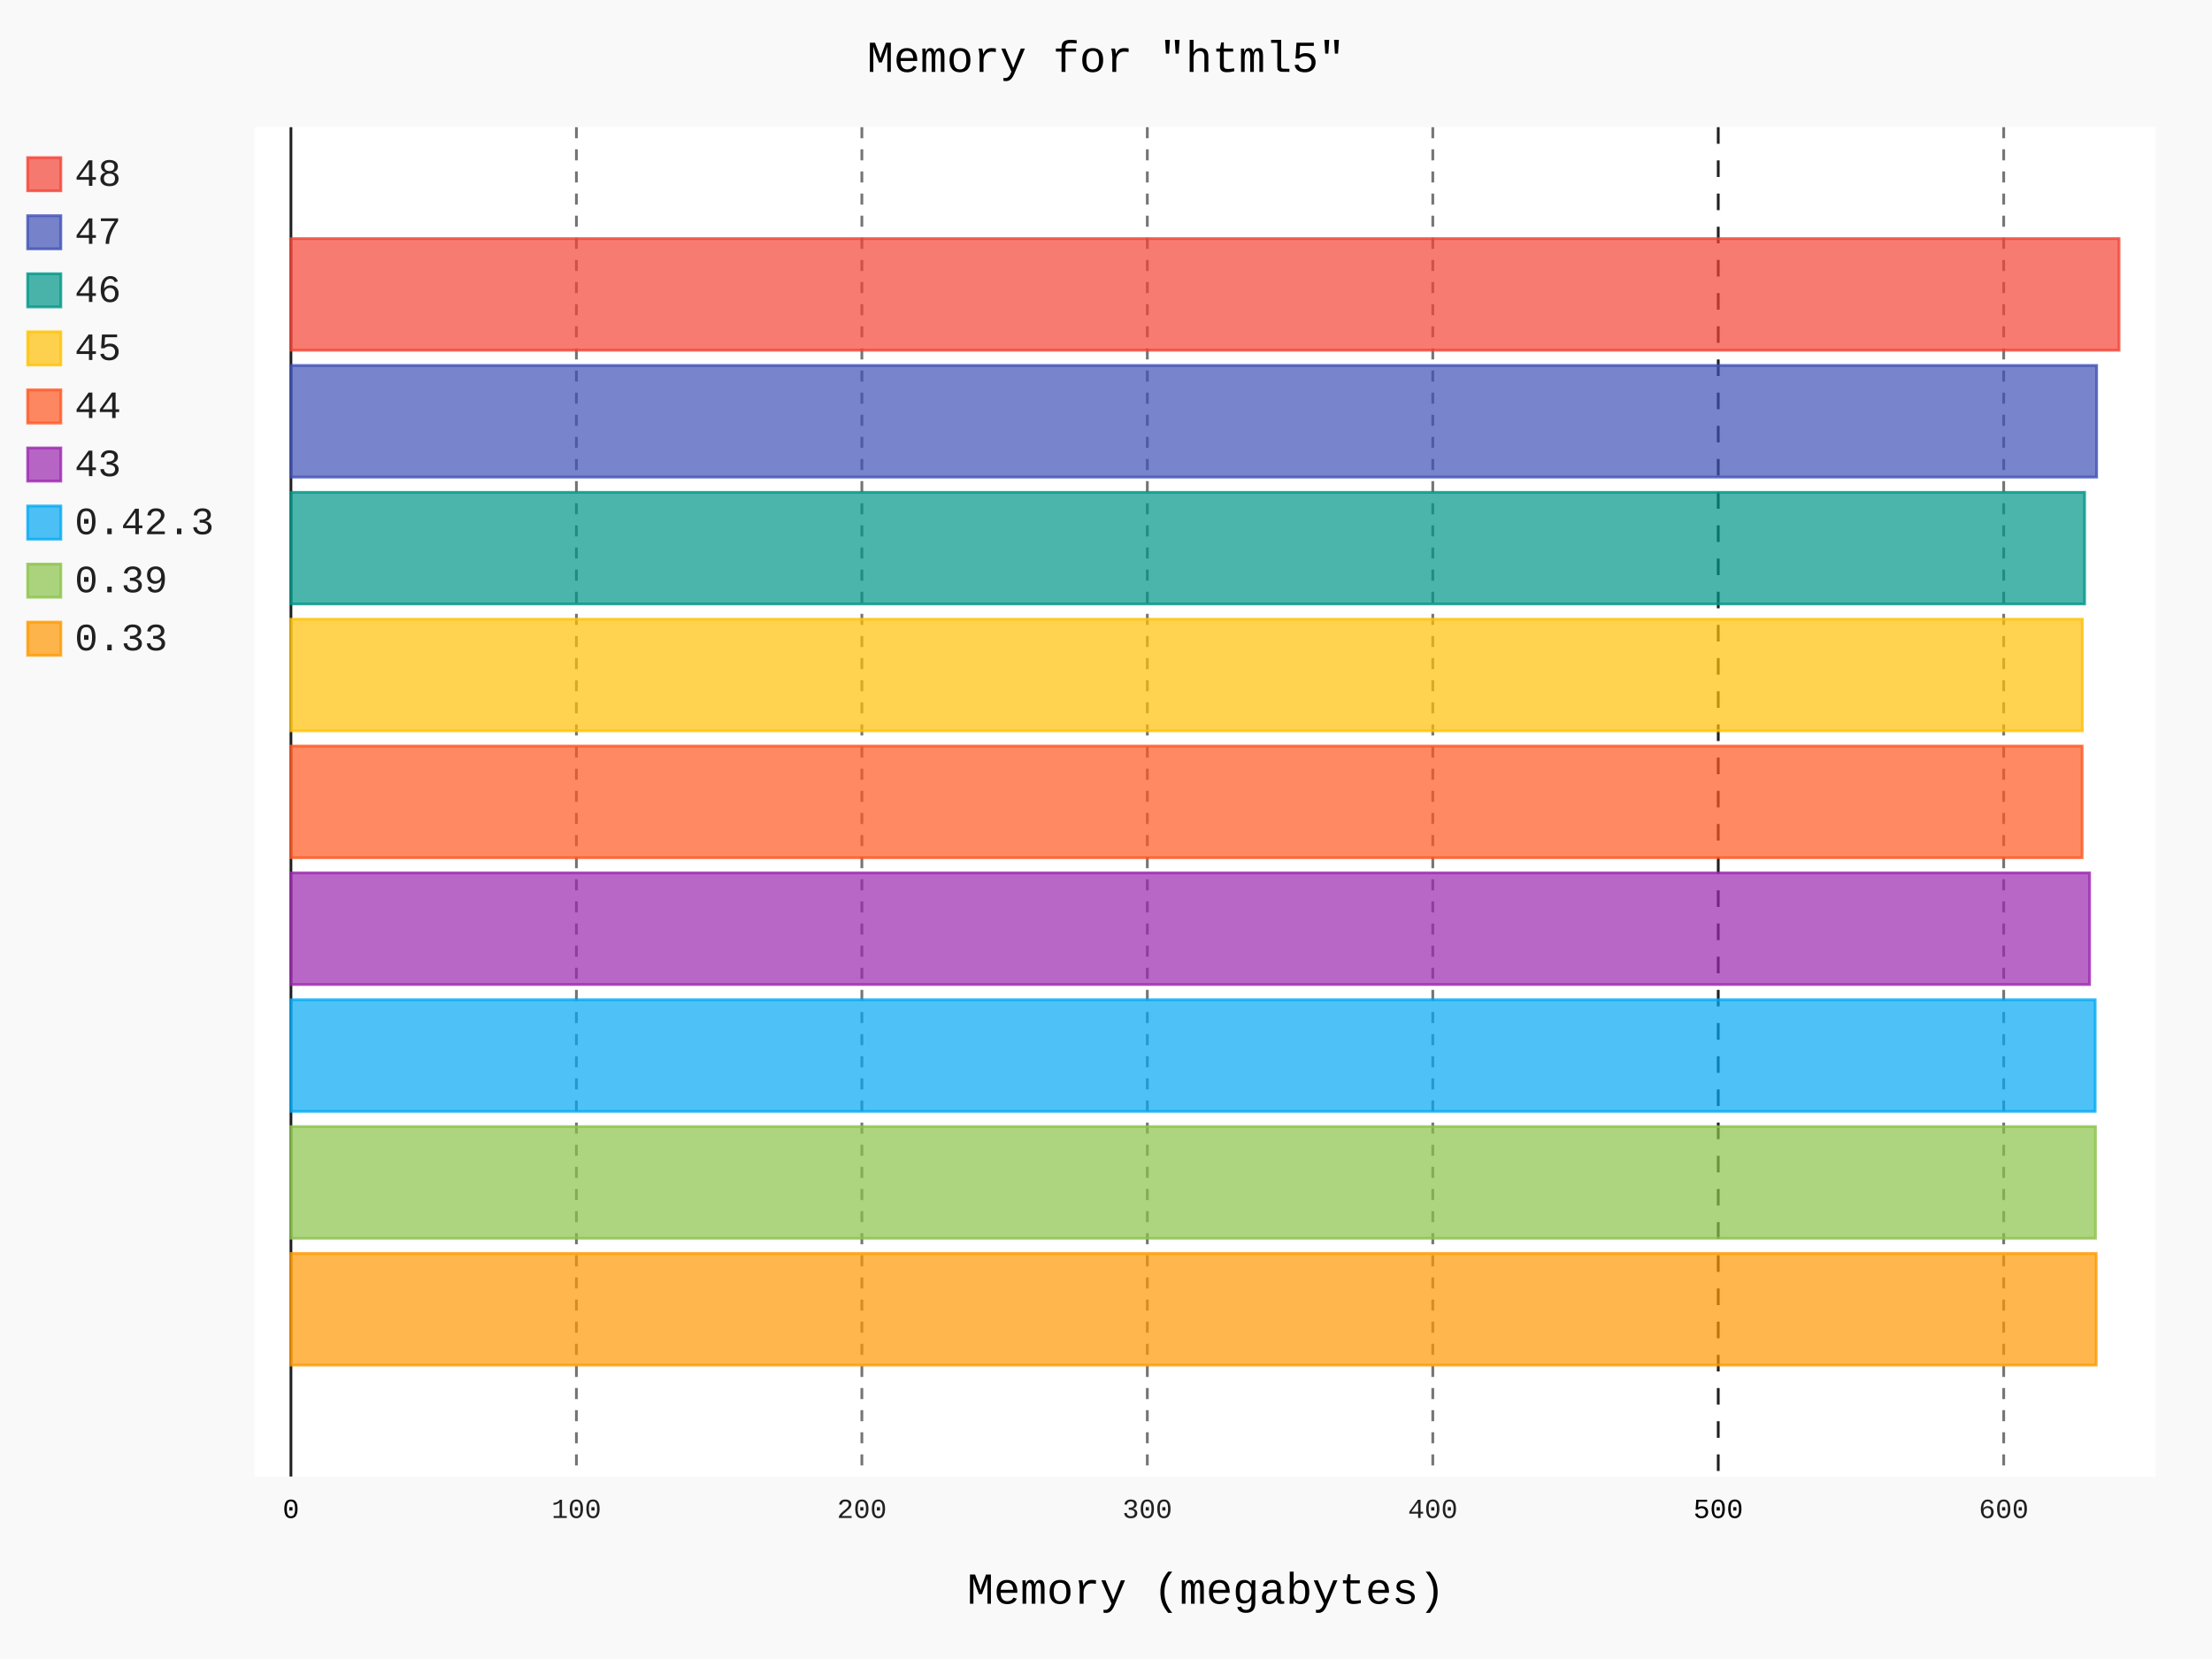
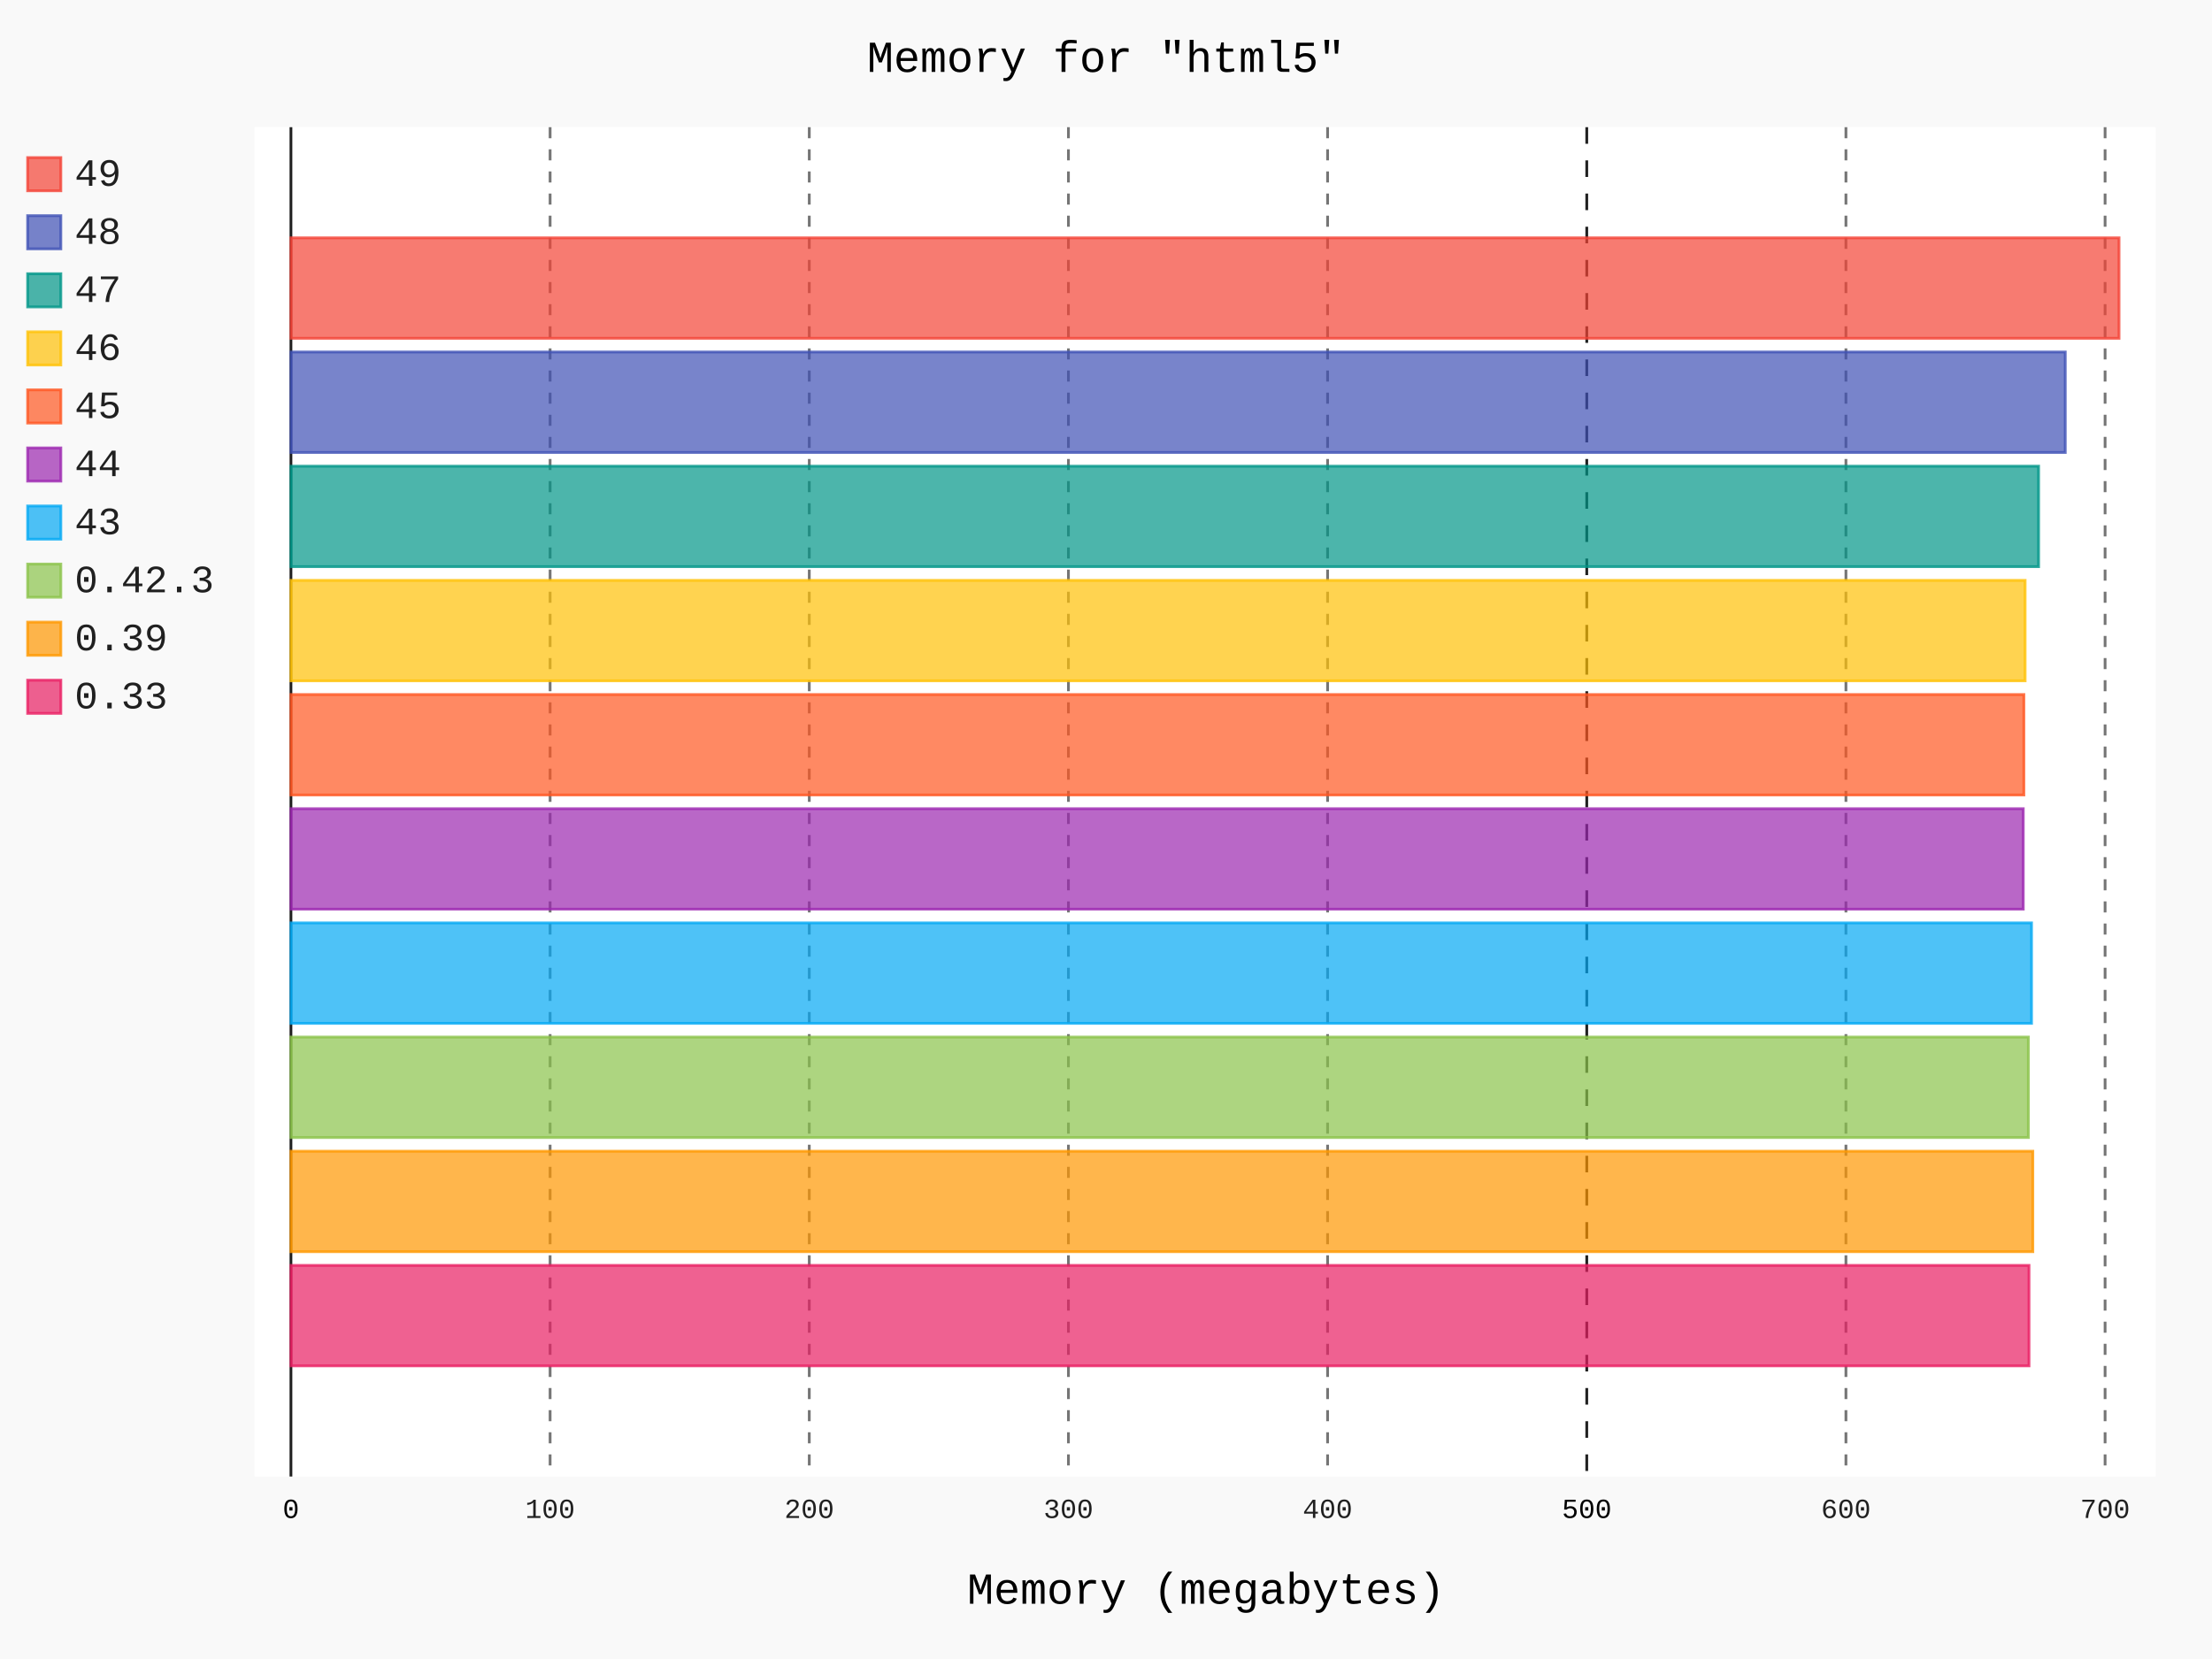
- <svg xmlns="http://www.w3.org/2000/svg" class="pygal-chart" id="chart-6f6bcf06-0899-4d74-a67d-aaf8e85b8543" viewBox="0 0 800 600">
+ <svg xmlns="http://www.w3.org/2000/svg" class="pygal-chart" id="chart-6eb034a8-2cf8-4afd-81b2-acecfb2126f3" viewBox="0 0 800 600">
  <defs>
-     <style type="text/css">#chart-6f6bcf06-0899-4d74-a67d-aaf8e85b8543{-webkit-user-select:none;-webkit-font-smoothing:antialiased;font-family:Consolas,"Liberation Mono",Menlo,Courier,monospace}#chart-6f6bcf06-0899-4d74-a67d-aaf8e85b8543 .title{font-family:Consolas,"Liberation Mono",Menlo,Courier,monospace;font-size:16px}#chart-6f6bcf06-0899-4d74-a67d-aaf8e85b8543 .legends .legend text{font-family:Consolas,"Liberation Mono",Menlo,Courier,monospace;font-size:14px}#chart-6f6bcf06-0899-4d74-a67d-aaf8e85b8543 .axis text{font-family:Consolas,"Liberation Mono",Menlo,Courier,monospace;font-size:10px}#chart-6f6bcf06-0899-4d74-a67d-aaf8e85b8543 .axis text.major{font-family:Consolas,"Liberation Mono",Menlo,Courier,monospace;font-size:10px}#chart-6f6bcf06-0899-4d74-a67d-aaf8e85b8543 .text-overlay text.value{font-family:Consolas,"Liberation Mono",Menlo,Courier,monospace;font-size:16px}#chart-6f6bcf06-0899-4d74-a67d-aaf8e85b8543 .text-overlay text.label{font-family:Consolas,"Liberation Mono",Menlo,Courier,monospace;font-size:10px}#chart-6f6bcf06-0899-4d74-a67d-aaf8e85b8543 .tooltip{font-family:Consolas,"Liberation Mono",Menlo,Courier,monospace;font-size:14px}#chart-6f6bcf06-0899-4d74-a67d-aaf8e85b8543 text.no_data{font-family:Consolas,"Liberation Mono",Menlo,Courier,monospace;font-size:64px}
- #chart-6f6bcf06-0899-4d74-a67d-aaf8e85b8543{background-color:rgba(249,249,249,1)}#chart-6f6bcf06-0899-4d74-a67d-aaf8e85b8543 path,#chart-6f6bcf06-0899-4d74-a67d-aaf8e85b8543 line,#chart-6f6bcf06-0899-4d74-a67d-aaf8e85b8543 rect,#chart-6f6bcf06-0899-4d74-a67d-aaf8e85b8543 circle{-webkit-transition:150ms;-moz-transition:150ms;transition:150ms}#chart-6f6bcf06-0899-4d74-a67d-aaf8e85b8543 .graph &gt; .background{fill:rgba(249,249,249,1)}#chart-6f6bcf06-0899-4d74-a67d-aaf8e85b8543 .plot &gt; .background{fill:rgba(255,255,255,1)}#chart-6f6bcf06-0899-4d74-a67d-aaf8e85b8543 .graph{fill:rgba(0,0,0,.87)}#chart-6f6bcf06-0899-4d74-a67d-aaf8e85b8543 text.no_data{fill:rgba(0,0,0,1)}#chart-6f6bcf06-0899-4d74-a67d-aaf8e85b8543 .title{fill:rgba(0,0,0,1)}#chart-6f6bcf06-0899-4d74-a67d-aaf8e85b8543 .legends .legend text{fill:rgba(0,0,0,.87)}#chart-6f6bcf06-0899-4d74-a67d-aaf8e85b8543 .legends .legend:hover text{fill:rgba(0,0,0,1)}#chart-6f6bcf06-0899-4d74-a67d-aaf8e85b8543 .axis .line{stroke:rgba(0,0,0,1)}#chart-6f6bcf06-0899-4d74-a67d-aaf8e85b8543 .axis .guide.line{stroke:rgba(0,0,0,.54)}#chart-6f6bcf06-0899-4d74-a67d-aaf8e85b8543 .axis .major.line{stroke:rgba(0,0,0,.87)}#chart-6f6bcf06-0899-4d74-a67d-aaf8e85b8543 .axis text.major{fill:rgba(0,0,0,1)}#chart-6f6bcf06-0899-4d74-a67d-aaf8e85b8543 .axis.y .guides:hover .guide.line,#chart-6f6bcf06-0899-4d74-a67d-aaf8e85b8543 .line-graph .axis.x .guides:hover .guide.line,#chart-6f6bcf06-0899-4d74-a67d-aaf8e85b8543 .stackedline-graph .axis.x .guides:hover .guide.line,#chart-6f6bcf06-0899-4d74-a67d-aaf8e85b8543 .xy-graph .axis.x .guides:hover .guide.line{stroke:rgba(0,0,0,1)}#chart-6f6bcf06-0899-4d74-a67d-aaf8e85b8543 .axis .guides:hover text{fill:rgba(0,0,0,1)}#chart-6f6bcf06-0899-4d74-a67d-aaf8e85b8543 .reactive{fill-opacity:.7;stroke-opacity:.8}#chart-6f6bcf06-0899-4d74-a67d-aaf8e85b8543 .ci{stroke:rgba(0,0,0,.87)}#chart-6f6bcf06-0899-4d74-a67d-aaf8e85b8543 .reactive.active,#chart-6f6bcf06-0899-4d74-a67d-aaf8e85b8543 .active .reactive{fill-opacity:.8;stroke-opacity:.9;stroke-width:4}#chart-6f6bcf06-0899-4d74-a67d-aaf8e85b8543 .ci .reactive.active{stroke-width:1.5}#chart-6f6bcf06-0899-4d74-a67d-aaf8e85b8543 .series text{fill:rgba(0,0,0,1)}#chart-6f6bcf06-0899-4d74-a67d-aaf8e85b8543 .tooltip rect{fill:rgba(255,255,255,1);stroke:rgba(0,0,0,1);-webkit-transition:opacity 150ms;-moz-transition:opacity 150ms;transition:opacity 150ms}#chart-6f6bcf06-0899-4d74-a67d-aaf8e85b8543 .tooltip .label{fill:rgba(0,0,0,.87)}#chart-6f6bcf06-0899-4d74-a67d-aaf8e85b8543 .tooltip .label{fill:rgba(0,0,0,.87)}#chart-6f6bcf06-0899-4d74-a67d-aaf8e85b8543 .tooltip .legend{font-size:.8em;fill:rgba(0,0,0,.54)}#chart-6f6bcf06-0899-4d74-a67d-aaf8e85b8543 .tooltip .x_label{font-size:.6em;fill:rgba(0,0,0,1)}#chart-6f6bcf06-0899-4d74-a67d-aaf8e85b8543 .tooltip .xlink{font-size:.5em;text-decoration:underline}#chart-6f6bcf06-0899-4d74-a67d-aaf8e85b8543 .tooltip .value{font-size:1.5em}#chart-6f6bcf06-0899-4d74-a67d-aaf8e85b8543 .bound{font-size:.5em}#chart-6f6bcf06-0899-4d74-a67d-aaf8e85b8543 .max-value{font-size:.75em;fill:rgba(0,0,0,.54)}#chart-6f6bcf06-0899-4d74-a67d-aaf8e85b8543 .map-element{fill:rgba(255,255,255,1);stroke:rgba(0,0,0,.54) !important}#chart-6f6bcf06-0899-4d74-a67d-aaf8e85b8543 .map-element .reactive{fill-opacity:inherit;stroke-opacity:inherit}#chart-6f6bcf06-0899-4d74-a67d-aaf8e85b8543 .color-0,#chart-6f6bcf06-0899-4d74-a67d-aaf8e85b8543 .color-0 a:visited{stroke:#F44336;fill:#F44336}#chart-6f6bcf06-0899-4d74-a67d-aaf8e85b8543 .color-1,#chart-6f6bcf06-0899-4d74-a67d-aaf8e85b8543 .color-1 a:visited{stroke:#3F51B5;fill:#3F51B5}#chart-6f6bcf06-0899-4d74-a67d-aaf8e85b8543 .color-2,#chart-6f6bcf06-0899-4d74-a67d-aaf8e85b8543 .color-2 a:visited{stroke:#009688;fill:#009688}#chart-6f6bcf06-0899-4d74-a67d-aaf8e85b8543 .color-3,#chart-6f6bcf06-0899-4d74-a67d-aaf8e85b8543 .color-3 a:visited{stroke:#FFC107;fill:#FFC107}#chart-6f6bcf06-0899-4d74-a67d-aaf8e85b8543 .color-4,#chart-6f6bcf06-0899-4d74-a67d-aaf8e85b8543 .color-4 a:visited{stroke:#FF5722;fill:#FF5722}#chart-6f6bcf06-0899-4d74-a67d-aaf8e85b8543 .color-5,#chart-6f6bcf06-0899-4d74-a67d-aaf8e85b8543 .color-5 a:visited{stroke:#9C27B0;fill:#9C27B0}#chart-6f6bcf06-0899-4d74-a67d-aaf8e85b8543 .color-6,#chart-6f6bcf06-0899-4d74-a67d-aaf8e85b8543 .color-6 a:visited{stroke:#03A9F4;fill:#03A9F4}#chart-6f6bcf06-0899-4d74-a67d-aaf8e85b8543 .color-7,#chart-6f6bcf06-0899-4d74-a67d-aaf8e85b8543 .color-7 a:visited{stroke:#8BC34A;fill:#8BC34A}#chart-6f6bcf06-0899-4d74-a67d-aaf8e85b8543 .color-8,#chart-6f6bcf06-0899-4d74-a67d-aaf8e85b8543 .color-8 a:visited{stroke:#FF9800;fill:#FF9800}#chart-6f6bcf06-0899-4d74-a67d-aaf8e85b8543 .text-overlay .color-0 text{fill:black}#chart-6f6bcf06-0899-4d74-a67d-aaf8e85b8543 .text-overlay .color-1 text{fill:black}#chart-6f6bcf06-0899-4d74-a67d-aaf8e85b8543 .text-overlay .color-2 text{fill:black}#chart-6f6bcf06-0899-4d74-a67d-aaf8e85b8543 .text-overlay .color-3 text{fill:black}#chart-6f6bcf06-0899-4d74-a67d-aaf8e85b8543 .text-overlay .color-4 text{fill:black}#chart-6f6bcf06-0899-4d74-a67d-aaf8e85b8543 .text-overlay .color-5 text{fill:black}#chart-6f6bcf06-0899-4d74-a67d-aaf8e85b8543 .text-overlay .color-6 text{fill:black}#chart-6f6bcf06-0899-4d74-a67d-aaf8e85b8543 .text-overlay .color-7 text{fill:black}#chart-6f6bcf06-0899-4d74-a67d-aaf8e85b8543 .text-overlay .color-8 text{fill:black}
- #chart-6f6bcf06-0899-4d74-a67d-aaf8e85b8543 text.no_data{text-anchor:middle}#chart-6f6bcf06-0899-4d74-a67d-aaf8e85b8543 .guide.line{fill:none}#chart-6f6bcf06-0899-4d74-a67d-aaf8e85b8543 .centered{text-anchor:middle}#chart-6f6bcf06-0899-4d74-a67d-aaf8e85b8543 .title{text-anchor:middle}#chart-6f6bcf06-0899-4d74-a67d-aaf8e85b8543 .legends .legend text{fill-opacity:1}#chart-6f6bcf06-0899-4d74-a67d-aaf8e85b8543 .axis.x text{text-anchor:middle}#chart-6f6bcf06-0899-4d74-a67d-aaf8e85b8543 .axis.x:not(.web) text[transform]{text-anchor:start}#chart-6f6bcf06-0899-4d74-a67d-aaf8e85b8543 .axis.x:not(.web) text[transform].backwards{text-anchor:end}#chart-6f6bcf06-0899-4d74-a67d-aaf8e85b8543 .axis.y text{text-anchor:end}#chart-6f6bcf06-0899-4d74-a67d-aaf8e85b8543 .axis.y text[transform].backwards{text-anchor:start}#chart-6f6bcf06-0899-4d74-a67d-aaf8e85b8543 .axis.y2 text{text-anchor:start}#chart-6f6bcf06-0899-4d74-a67d-aaf8e85b8543 .axis.y2 text[transform].backwards{text-anchor:end}#chart-6f6bcf06-0899-4d74-a67d-aaf8e85b8543 .axis .guide.line{stroke-dasharray:4,4}#chart-6f6bcf06-0899-4d74-a67d-aaf8e85b8543 .axis .major.guide.line{stroke-dasharray:6,6}#chart-6f6bcf06-0899-4d74-a67d-aaf8e85b8543 .horizontal .axis.y .guide.line,#chart-6f6bcf06-0899-4d74-a67d-aaf8e85b8543 .horizontal .axis.y2 .guide.line,#chart-6f6bcf06-0899-4d74-a67d-aaf8e85b8543 .vertical .axis.x .guide.line{opacity:0}#chart-6f6bcf06-0899-4d74-a67d-aaf8e85b8543 .horizontal .axis.always_show .guide.line,#chart-6f6bcf06-0899-4d74-a67d-aaf8e85b8543 .vertical .axis.always_show .guide.line{opacity:1 !important}#chart-6f6bcf06-0899-4d74-a67d-aaf8e85b8543 .axis.y .guides:hover .guide.line,#chart-6f6bcf06-0899-4d74-a67d-aaf8e85b8543 .axis.y2 .guides:hover .guide.line,#chart-6f6bcf06-0899-4d74-a67d-aaf8e85b8543 .axis.x .guides:hover .guide.line{opacity:1}#chart-6f6bcf06-0899-4d74-a67d-aaf8e85b8543 .axis .guides:hover text{opacity:1}#chart-6f6bcf06-0899-4d74-a67d-aaf8e85b8543 .nofill{fill:none}#chart-6f6bcf06-0899-4d74-a67d-aaf8e85b8543 .subtle-fill{fill-opacity:.2}#chart-6f6bcf06-0899-4d74-a67d-aaf8e85b8543 .dot{stroke-width:1px;fill-opacity:1}#chart-6f6bcf06-0899-4d74-a67d-aaf8e85b8543 .dot.active{stroke-width:5px}#chart-6f6bcf06-0899-4d74-a67d-aaf8e85b8543 .dot.negative{fill:transparent}#chart-6f6bcf06-0899-4d74-a67d-aaf8e85b8543 text,#chart-6f6bcf06-0899-4d74-a67d-aaf8e85b8543 tspan{stroke:none !important}#chart-6f6bcf06-0899-4d74-a67d-aaf8e85b8543 .series text.active{opacity:1}#chart-6f6bcf06-0899-4d74-a67d-aaf8e85b8543 .tooltip rect{fill-opacity:.95;stroke-width:.5}#chart-6f6bcf06-0899-4d74-a67d-aaf8e85b8543 .tooltip text{fill-opacity:1}#chart-6f6bcf06-0899-4d74-a67d-aaf8e85b8543 .showable{visibility:hidden}#chart-6f6bcf06-0899-4d74-a67d-aaf8e85b8543 .showable.shown{visibility:visible}#chart-6f6bcf06-0899-4d74-a67d-aaf8e85b8543 .gauge-background{fill:rgba(229,229,229,1);stroke:none}#chart-6f6bcf06-0899-4d74-a67d-aaf8e85b8543 .bg-lines{stroke:rgba(249,249,249,1);stroke-width:2px}</style>
+     <style type="text/css">#chart-6eb034a8-2cf8-4afd-81b2-acecfb2126f3{-webkit-user-select:none;-webkit-font-smoothing:antialiased;font-family:Consolas,"Liberation Mono",Menlo,Courier,monospace}#chart-6eb034a8-2cf8-4afd-81b2-acecfb2126f3 .title{font-family:Consolas,"Liberation Mono",Menlo,Courier,monospace;font-size:16px}#chart-6eb034a8-2cf8-4afd-81b2-acecfb2126f3 .legends .legend text{font-family:Consolas,"Liberation Mono",Menlo,Courier,monospace;font-size:14px}#chart-6eb034a8-2cf8-4afd-81b2-acecfb2126f3 .axis text{font-family:Consolas,"Liberation Mono",Menlo,Courier,monospace;font-size:10px}#chart-6eb034a8-2cf8-4afd-81b2-acecfb2126f3 .axis text.major{font-family:Consolas,"Liberation Mono",Menlo,Courier,monospace;font-size:10px}#chart-6eb034a8-2cf8-4afd-81b2-acecfb2126f3 .text-overlay text.value{font-family:Consolas,"Liberation Mono",Menlo,Courier,monospace;font-size:16px}#chart-6eb034a8-2cf8-4afd-81b2-acecfb2126f3 .text-overlay text.label{font-family:Consolas,"Liberation Mono",Menlo,Courier,monospace;font-size:10px}#chart-6eb034a8-2cf8-4afd-81b2-acecfb2126f3 .tooltip{font-family:Consolas,"Liberation Mono",Menlo,Courier,monospace;font-size:14px}#chart-6eb034a8-2cf8-4afd-81b2-acecfb2126f3 text.no_data{font-family:Consolas,"Liberation Mono",Menlo,Courier,monospace;font-size:64px}
+ #chart-6eb034a8-2cf8-4afd-81b2-acecfb2126f3{background-color:rgba(249,249,249,1)}#chart-6eb034a8-2cf8-4afd-81b2-acecfb2126f3 path,#chart-6eb034a8-2cf8-4afd-81b2-acecfb2126f3 line,#chart-6eb034a8-2cf8-4afd-81b2-acecfb2126f3 rect,#chart-6eb034a8-2cf8-4afd-81b2-acecfb2126f3 circle{-webkit-transition:150ms;-moz-transition:150ms;transition:150ms}#chart-6eb034a8-2cf8-4afd-81b2-acecfb2126f3 .graph &gt; .background{fill:rgba(249,249,249,1)}#chart-6eb034a8-2cf8-4afd-81b2-acecfb2126f3 .plot &gt; .background{fill:rgba(255,255,255,1)}#chart-6eb034a8-2cf8-4afd-81b2-acecfb2126f3 .graph{fill:rgba(0,0,0,.87)}#chart-6eb034a8-2cf8-4afd-81b2-acecfb2126f3 text.no_data{fill:rgba(0,0,0,1)}#chart-6eb034a8-2cf8-4afd-81b2-acecfb2126f3 .title{fill:rgba(0,0,0,1)}#chart-6eb034a8-2cf8-4afd-81b2-acecfb2126f3 .legends .legend text{fill:rgba(0,0,0,.87)}#chart-6eb034a8-2cf8-4afd-81b2-acecfb2126f3 .legends .legend:hover text{fill:rgba(0,0,0,1)}#chart-6eb034a8-2cf8-4afd-81b2-acecfb2126f3 .axis .line{stroke:rgba(0,0,0,1)}#chart-6eb034a8-2cf8-4afd-81b2-acecfb2126f3 .axis .guide.line{stroke:rgba(0,0,0,.54)}#chart-6eb034a8-2cf8-4afd-81b2-acecfb2126f3 .axis .major.line{stroke:rgba(0,0,0,.87)}#chart-6eb034a8-2cf8-4afd-81b2-acecfb2126f3 .axis text.major{fill:rgba(0,0,0,1)}#chart-6eb034a8-2cf8-4afd-81b2-acecfb2126f3 .axis.y .guides:hover .guide.line,#chart-6eb034a8-2cf8-4afd-81b2-acecfb2126f3 .line-graph .axis.x .guides:hover .guide.line,#chart-6eb034a8-2cf8-4afd-81b2-acecfb2126f3 .stackedline-graph .axis.x .guides:hover .guide.line,#chart-6eb034a8-2cf8-4afd-81b2-acecfb2126f3 .xy-graph .axis.x .guides:hover .guide.line{stroke:rgba(0,0,0,1)}#chart-6eb034a8-2cf8-4afd-81b2-acecfb2126f3 .axis .guides:hover text{fill:rgba(0,0,0,1)}#chart-6eb034a8-2cf8-4afd-81b2-acecfb2126f3 .reactive{fill-opacity:.7;stroke-opacity:.8}#chart-6eb034a8-2cf8-4afd-81b2-acecfb2126f3 .ci{stroke:rgba(0,0,0,.87)}#chart-6eb034a8-2cf8-4afd-81b2-acecfb2126f3 .reactive.active,#chart-6eb034a8-2cf8-4afd-81b2-acecfb2126f3 .active .reactive{fill-opacity:.8;stroke-opacity:.9;stroke-width:4}#chart-6eb034a8-2cf8-4afd-81b2-acecfb2126f3 .ci .reactive.active{stroke-width:1.5}#chart-6eb034a8-2cf8-4afd-81b2-acecfb2126f3 .series text{fill:rgba(0,0,0,1)}#chart-6eb034a8-2cf8-4afd-81b2-acecfb2126f3 .tooltip rect{fill:rgba(255,255,255,1);stroke:rgba(0,0,0,1);-webkit-transition:opacity 150ms;-moz-transition:opacity 150ms;transition:opacity 150ms}#chart-6eb034a8-2cf8-4afd-81b2-acecfb2126f3 .tooltip .label{fill:rgba(0,0,0,.87)}#chart-6eb034a8-2cf8-4afd-81b2-acecfb2126f3 .tooltip .label{fill:rgba(0,0,0,.87)}#chart-6eb034a8-2cf8-4afd-81b2-acecfb2126f3 .tooltip .legend{font-size:.8em;fill:rgba(0,0,0,.54)}#chart-6eb034a8-2cf8-4afd-81b2-acecfb2126f3 .tooltip .x_label{font-size:.6em;fill:rgba(0,0,0,1)}#chart-6eb034a8-2cf8-4afd-81b2-acecfb2126f3 .tooltip .xlink{font-size:.5em;text-decoration:underline}#chart-6eb034a8-2cf8-4afd-81b2-acecfb2126f3 .tooltip .value{font-size:1.5em}#chart-6eb034a8-2cf8-4afd-81b2-acecfb2126f3 .bound{font-size:.5em}#chart-6eb034a8-2cf8-4afd-81b2-acecfb2126f3 .max-value{font-size:.75em;fill:rgba(0,0,0,.54)}#chart-6eb034a8-2cf8-4afd-81b2-acecfb2126f3 .map-element{fill:rgba(255,255,255,1);stroke:rgba(0,0,0,.54) !important}#chart-6eb034a8-2cf8-4afd-81b2-acecfb2126f3 .map-element .reactive{fill-opacity:inherit;stroke-opacity:inherit}#chart-6eb034a8-2cf8-4afd-81b2-acecfb2126f3 .color-0,#chart-6eb034a8-2cf8-4afd-81b2-acecfb2126f3 .color-0 a:visited{stroke:#F44336;fill:#F44336}#chart-6eb034a8-2cf8-4afd-81b2-acecfb2126f3 .color-1,#chart-6eb034a8-2cf8-4afd-81b2-acecfb2126f3 .color-1 a:visited{stroke:#3F51B5;fill:#3F51B5}#chart-6eb034a8-2cf8-4afd-81b2-acecfb2126f3 .color-2,#chart-6eb034a8-2cf8-4afd-81b2-acecfb2126f3 .color-2 a:visited{stroke:#009688;fill:#009688}#chart-6eb034a8-2cf8-4afd-81b2-acecfb2126f3 .color-3,#chart-6eb034a8-2cf8-4afd-81b2-acecfb2126f3 .color-3 a:visited{stroke:#FFC107;fill:#FFC107}#chart-6eb034a8-2cf8-4afd-81b2-acecfb2126f3 .color-4,#chart-6eb034a8-2cf8-4afd-81b2-acecfb2126f3 .color-4 a:visited{stroke:#FF5722;fill:#FF5722}#chart-6eb034a8-2cf8-4afd-81b2-acecfb2126f3 .color-5,#chart-6eb034a8-2cf8-4afd-81b2-acecfb2126f3 .color-5 a:visited{stroke:#9C27B0;fill:#9C27B0}#chart-6eb034a8-2cf8-4afd-81b2-acecfb2126f3 .color-6,#chart-6eb034a8-2cf8-4afd-81b2-acecfb2126f3 .color-6 a:visited{stroke:#03A9F4;fill:#03A9F4}#chart-6eb034a8-2cf8-4afd-81b2-acecfb2126f3 .color-7,#chart-6eb034a8-2cf8-4afd-81b2-acecfb2126f3 .color-7 a:visited{stroke:#8BC34A;fill:#8BC34A}#chart-6eb034a8-2cf8-4afd-81b2-acecfb2126f3 .color-8,#chart-6eb034a8-2cf8-4afd-81b2-acecfb2126f3 .color-8 a:visited{stroke:#FF9800;fill:#FF9800}#chart-6eb034a8-2cf8-4afd-81b2-acecfb2126f3 .color-9,#chart-6eb034a8-2cf8-4afd-81b2-acecfb2126f3 .color-9 a:visited{stroke:#E91E63;fill:#E91E63}#chart-6eb034a8-2cf8-4afd-81b2-acecfb2126f3 .text-overlay .color-0 text{fill:black}#chart-6eb034a8-2cf8-4afd-81b2-acecfb2126f3 .text-overlay .color-1 text{fill:black}#chart-6eb034a8-2cf8-4afd-81b2-acecfb2126f3 .text-overlay .color-2 text{fill:black}#chart-6eb034a8-2cf8-4afd-81b2-acecfb2126f3 .text-overlay .color-3 text{fill:black}#chart-6eb034a8-2cf8-4afd-81b2-acecfb2126f3 .text-overlay .color-4 text{fill:black}#chart-6eb034a8-2cf8-4afd-81b2-acecfb2126f3 .text-overlay .color-5 text{fill:black}#chart-6eb034a8-2cf8-4afd-81b2-acecfb2126f3 .text-overlay .color-6 text{fill:black}#chart-6eb034a8-2cf8-4afd-81b2-acecfb2126f3 .text-overlay .color-7 text{fill:black}#chart-6eb034a8-2cf8-4afd-81b2-acecfb2126f3 .text-overlay .color-8 text{fill:black}#chart-6eb034a8-2cf8-4afd-81b2-acecfb2126f3 .text-overlay .color-9 text{fill:black}
+ #chart-6eb034a8-2cf8-4afd-81b2-acecfb2126f3 text.no_data{text-anchor:middle}#chart-6eb034a8-2cf8-4afd-81b2-acecfb2126f3 .guide.line{fill:none}#chart-6eb034a8-2cf8-4afd-81b2-acecfb2126f3 .centered{text-anchor:middle}#chart-6eb034a8-2cf8-4afd-81b2-acecfb2126f3 .title{text-anchor:middle}#chart-6eb034a8-2cf8-4afd-81b2-acecfb2126f3 .legends .legend text{fill-opacity:1}#chart-6eb034a8-2cf8-4afd-81b2-acecfb2126f3 .axis.x text{text-anchor:middle}#chart-6eb034a8-2cf8-4afd-81b2-acecfb2126f3 .axis.x:not(.web) text[transform]{text-anchor:start}#chart-6eb034a8-2cf8-4afd-81b2-acecfb2126f3 .axis.x:not(.web) text[transform].backwards{text-anchor:end}#chart-6eb034a8-2cf8-4afd-81b2-acecfb2126f3 .axis.y text{text-anchor:end}#chart-6eb034a8-2cf8-4afd-81b2-acecfb2126f3 .axis.y text[transform].backwards{text-anchor:start}#chart-6eb034a8-2cf8-4afd-81b2-acecfb2126f3 .axis.y2 text{text-anchor:start}#chart-6eb034a8-2cf8-4afd-81b2-acecfb2126f3 .axis.y2 text[transform].backwards{text-anchor:end}#chart-6eb034a8-2cf8-4afd-81b2-acecfb2126f3 .axis .guide.line{stroke-dasharray:4,4}#chart-6eb034a8-2cf8-4afd-81b2-acecfb2126f3 .axis .major.guide.line{stroke-dasharray:6,6}#chart-6eb034a8-2cf8-4afd-81b2-acecfb2126f3 .horizontal .axis.y .guide.line,#chart-6eb034a8-2cf8-4afd-81b2-acecfb2126f3 .horizontal .axis.y2 .guide.line,#chart-6eb034a8-2cf8-4afd-81b2-acecfb2126f3 .vertical .axis.x .guide.line{opacity:0}#chart-6eb034a8-2cf8-4afd-81b2-acecfb2126f3 .horizontal .axis.always_show .guide.line,#chart-6eb034a8-2cf8-4afd-81b2-acecfb2126f3 .vertical .axis.always_show .guide.line{opacity:1 !important}#chart-6eb034a8-2cf8-4afd-81b2-acecfb2126f3 .axis.y .guides:hover .guide.line,#chart-6eb034a8-2cf8-4afd-81b2-acecfb2126f3 .axis.y2 .guides:hover .guide.line,#chart-6eb034a8-2cf8-4afd-81b2-acecfb2126f3 .axis.x .guides:hover .guide.line{opacity:1}#chart-6eb034a8-2cf8-4afd-81b2-acecfb2126f3 .axis .guides:hover text{opacity:1}#chart-6eb034a8-2cf8-4afd-81b2-acecfb2126f3 .nofill{fill:none}#chart-6eb034a8-2cf8-4afd-81b2-acecfb2126f3 .subtle-fill{fill-opacity:.2}#chart-6eb034a8-2cf8-4afd-81b2-acecfb2126f3 .dot{stroke-width:1px;fill-opacity:1}#chart-6eb034a8-2cf8-4afd-81b2-acecfb2126f3 .dot.active{stroke-width:5px}#chart-6eb034a8-2cf8-4afd-81b2-acecfb2126f3 .dot.negative{fill:transparent}#chart-6eb034a8-2cf8-4afd-81b2-acecfb2126f3 text,#chart-6eb034a8-2cf8-4afd-81b2-acecfb2126f3 tspan{stroke:none !important}#chart-6eb034a8-2cf8-4afd-81b2-acecfb2126f3 .series text.active{opacity:1}#chart-6eb034a8-2cf8-4afd-81b2-acecfb2126f3 .tooltip rect{fill-opacity:.95;stroke-width:.5}#chart-6eb034a8-2cf8-4afd-81b2-acecfb2126f3 .tooltip text{fill-opacity:1}#chart-6eb034a8-2cf8-4afd-81b2-acecfb2126f3 .showable{visibility:hidden}#chart-6eb034a8-2cf8-4afd-81b2-acecfb2126f3 .showable.shown{visibility:visible}#chart-6eb034a8-2cf8-4afd-81b2-acecfb2126f3 .gauge-background{fill:rgba(229,229,229,1);stroke:none}#chart-6eb034a8-2cf8-4afd-81b2-acecfb2126f3 .bg-lines{stroke:rgba(249,249,249,1);stroke-width:2px}</style>
  </defs>
  <g class="graph horizontalbar-graph horizontal">
    <rect class="background" height="600" width="800" x="0" y="0" />
    <g class="plot" transform="translate(92, 46)">
      <rect class="background" height="488" width="687.6" x="0" y="0" />
      <g class="axis x always_show">
        <g class="guides">
          <path class="axis major line" d="M13.223 0 v488" />
          <text class="major" x="13.223" y="503.0">0</text>
        </g>
        <g class="guides">
-           <path class="guide line" d="M116.464 0 v488" />
-           <text class="" x="116.464" y="503.0">100</text>
+           <path class="guide line" d="M106.953 0 v488" />
+           <text class="" x="106.953" y="503.0">100</text>
        </g>
        <g class="guides">
-           <path class="guide line" d="M219.705 0 v488" />
-           <text class="" x="219.705" y="503.0">200</text>
+           <path class="guide line" d="M200.684 0 v488" />
+           <text class="" x="200.684" y="503.0">200</text>
        </g>
        <g class="guides">
-           <path class="guide line" d="M322.946 0 v488" />
-           <text class="" x="322.946" y="503.0">300</text>
+           <path class="guide line" d="M294.414 0 v488" />
+           <text class="" x="294.414" y="503.0">300</text>
        </g>
        <g class="guides">
-           <path class="guide line" d="M426.187 0 v488" />
-           <text class="" x="426.187" y="503.0">400</text>
+           <path class="guide line" d="M388.144 0 v488" />
+           <text class="" x="388.144" y="503.0">400</text>
        </g>
        <g class="guides">
-           <path class="major guide line" d="M529.428 0 v488" />
-           <text class="major" x="529.428" y="503.0">500</text>
+           <path class="major guide line" d="M481.875 0 v488" />
+           <text class="major" x="481.875" y="503.0">500</text>
        </g>
        <g class="guides">
-           <path class="guide line" d="M632.669 0 v488" />
-           <text class="" x="632.669" y="503.0">600</text>
+           <path class="guide line" d="M575.605 0 v488" />
+           <text class="" x="575.605" y="503.0">600</text>
+         </g>
+         <g class="guides">
+           <path class="guide line" d="M669.335 0 v488" />
+           <text class="" x="669.335" y="503.0">700</text>
+         </g>
+       </g>
+       <g class="series serie-9 color-9">
+         <g class="bars">
+           <g class="bar">
+             <rect class="rect reactive tooltip-trigger" height="36.337" rx="0" ry="0" width="628.594" x="13.223" y="411.647" />
+           </g>
        </g>
      </g>
      <g class="series serie-8 color-8">
        <g class="bars">
          <g class="bar">
-             <rect class="rect reactive tooltip-trigger" height="40.375" rx="0" ry="0" width="652.903" x="13.223" y="407.334" />
+             <rect class="rect reactive tooltip-trigger" height="36.337" rx="0" ry="0" width="629.974" x="13.223" y="370.354" />
          </g>
        </g>
      </g>
      <g class="series serie-7 color-7">
        <g class="bars">
          <g class="bar">
-             <rect class="rect reactive tooltip-trigger" height="40.375" rx="0" ry="0" width="652.636" x="13.223" y="361.454" />
+             <rect class="rect reactive tooltip-trigger" height="36.337" rx="0" ry="0" width="628.37" x="13.223" y="329.062" />
          </g>
        </g>
      </g>
      <g class="series serie-6 color-6">
        <g class="bars">
          <g class="bar">
-             <rect class="rect reactive tooltip-trigger" height="40.375" rx="0" ry="0" width="652.528" x="13.223" y="315.573" />
+             <rect class="rect reactive tooltip-trigger" height="36.337" rx="0" ry="0" width="629.509" x="13.223" y="287.77" />
          </g>
        </g>
      </g>
      <g class="series serie-5 color-5">
        <g class="bars">
          <g class="bar">
-             <rect class="rect reactive tooltip-trigger" height="40.375" rx="0" ry="0" width="650.503" x="13.223" y="269.693" />
+             <rect class="rect reactive tooltip-trigger" height="36.337" rx="0" ry="0" width="626.514" x="13.223" y="246.478" />
          </g>
        </g>
      </g>
      <g class="series serie-4 color-4">
        <g class="bars">
          <g class="bar">
-             <rect class="rect reactive tooltip-trigger" height="40.375" rx="0" ry="0" width="647.809" x="13.223" y="223.813" />
+             <rect class="rect reactive tooltip-trigger" height="36.337" rx="0" ry="0" width="626.737" x="13.223" y="205.185" />
          </g>
        </g>
      </g>
      <g class="series serie-3 color-3">
        <g class="bars">
          <g class="bar">
-             <rect class="rect reactive tooltip-trigger" height="40.375" rx="0" ry="0" width="647.906" x="13.223" y="177.932" />
+             <rect class="rect reactive tooltip-trigger" height="36.337" rx="0" ry="0" width="627.191" x="13.223" y="163.893" />
          </g>
        </g>
      </g>
      <g class="series serie-2 color-2">
        <g class="bars">
          <g class="bar">
-             <rect class="rect reactive tooltip-trigger" height="40.375" rx="0" ry="0" width="648.704" x="13.223" y="132.052" />
+             <rect class="rect reactive tooltip-trigger" height="36.337" rx="0" ry="0" width="632.064" x="13.223" y="122.601" />
          </g>
        </g>
      </g>
      <g class="series serie-1 color-1">
        <g class="bars">
          <g class="bar">
-             <rect class="rect reactive tooltip-trigger" height="40.375" rx="0" ry="0" width="653.048" x="13.223" y="86.172" />
+             <rect class="rect reactive tooltip-trigger" height="36.337" rx="0" ry="0" width="641.705" x="13.223" y="81.308" />
          </g>
        </g>
      </g>
      <g class="series serie-0 color-0">
        <g class="bars">
          <g class="bar">
-             <rect class="rect reactive tooltip-trigger" height="40.375" rx="0" ry="0" width="661.154" x="13.223" y="40.291" />
+             <rect class="rect reactive tooltip-trigger" height="36.337" rx="0" ry="0" width="661.154" x="13.223" y="40.016" />
          </g>
        </g>
      </g>
    </g>
    <g class="titles">
      <text class="title plot_title" x="400.0" y="26">Memory for "html5"</text>
      <text class="title" x="436.2" y="580">Memory (megabytes)</text>
    </g>
    <g class="plot overlay" transform="translate(92, 46)">
+       <g class="series serie-9 color-9" />
      <g class="series serie-8 color-8" />
      <g class="series serie-7 color-7" />
      <g class="series serie-6 color-6" />
      <g class="series serie-5 color-5" />
      <g class="series serie-4 color-4" />
      <g class="series serie-3 color-3" />
      <g class="series serie-2 color-2" />
      <g class="series serie-1 color-1" />
      <g class="series serie-0 color-0" />
    </g>
    <g class="plot text-overlay" transform="translate(92, 46)">
+       <g class="series serie-9 color-9" />
      <g class="series serie-8 color-8" />
      <g class="series serie-7 color-7" />
      <g class="series serie-6 color-6" />
      <g class="series serie-5 color-5" />
      <g class="series serie-4 color-4" />
      <g class="series serie-3 color-3" />
      <g class="series serie-2 color-2" />
      <g class="series serie-1 color-1" />
      <g class="series serie-0 color-0" />
    </g>
    <g class="plot tooltip-overlay" transform="translate(92, 46)">
      <g class="tooltip" style="opacity: 0" transform="translate(0 0)">
        <rect class="tooltip-box" height="0" rx="0" ry="0" width="0" />
        <g class="text" />
      </g>
    </g>
    <g class="legends" transform="translate(10, 56)">
      <g class="legend reactive activate-serie" id="activate-serie-0">
        <rect class="color-0 reactive" height="12" width="12" x="0.0" y="1.0" />
-         <text x="17.0" y="11.2">48</text>
+         <text x="17.0" y="11.2">49</text>
      </g>
      <g class="legend reactive activate-serie" id="activate-serie-1">
        <rect class="color-1 reactive" height="12" width="12" x="0.0" y="22.0" />
-         <text x="17.0" y="32.2">47</text>
+         <text x="17.0" y="32.2">48</text>
      </g>
      <g class="legend reactive activate-serie" id="activate-serie-2">
        <rect class="color-2 reactive" height="12" width="12" x="0.0" y="43.0" />
-         <text x="17.0" y="53.2">46</text>
+         <text x="17.0" y="53.2">47</text>
      </g>
      <g class="legend reactive activate-serie" id="activate-serie-3">
        <rect class="color-3 reactive" height="12" width="12" x="0.0" y="64.0" />
-         <text x="17.0" y="74.2">45</text>
+         <text x="17.0" y="74.2">46</text>
      </g>
      <g class="legend reactive activate-serie" id="activate-serie-4">
        <rect class="color-4 reactive" height="12" width="12" x="0.0" y="85.0" />
-         <text x="17.0" y="95.2">44</text>
+         <text x="17.0" y="95.2">45</text>
      </g>
      <g class="legend reactive activate-serie" id="activate-serie-5">
        <rect class="color-5 reactive" height="12" width="12" x="0.0" y="106.0" />
-         <text x="17.0" y="116.2">43</text>
+         <text x="17.0" y="116.2">44</text>
      </g>
      <g class="legend reactive activate-serie" id="activate-serie-6">
        <rect class="color-6 reactive" height="12" width="12" x="0.0" y="127.0" />
-         <text x="17.0" y="137.2">0.42.3</text>
+         <text x="17.0" y="137.2">43</text>
      </g>
      <g class="legend reactive activate-serie" id="activate-serie-7">
        <rect class="color-7 reactive" height="12" width="12" x="0.0" y="148.0" />
-         <text x="17.0" y="158.2">0.39</text>
+         <text x="17.0" y="158.2">0.42.3</text>
      </g>
      <g class="legend reactive activate-serie" id="activate-serie-8">
        <rect class="color-8 reactive" height="12" width="12" x="0.0" y="169.0" />
-         <text x="17.0" y="179.2">0.33</text>
+         <text x="17.0" y="179.2">0.39</text>
+       </g>
+       <g class="legend reactive activate-serie" id="activate-serie-9">
+         <rect class="color-9 reactive" height="12" width="12" x="0.0" y="190.0" />
+         <text x="17.0" y="200.2">0.33</text>
      </g>
    </g>
    <g class="legends" transform="translate(790, 56)" />
  </g>
</svg>
